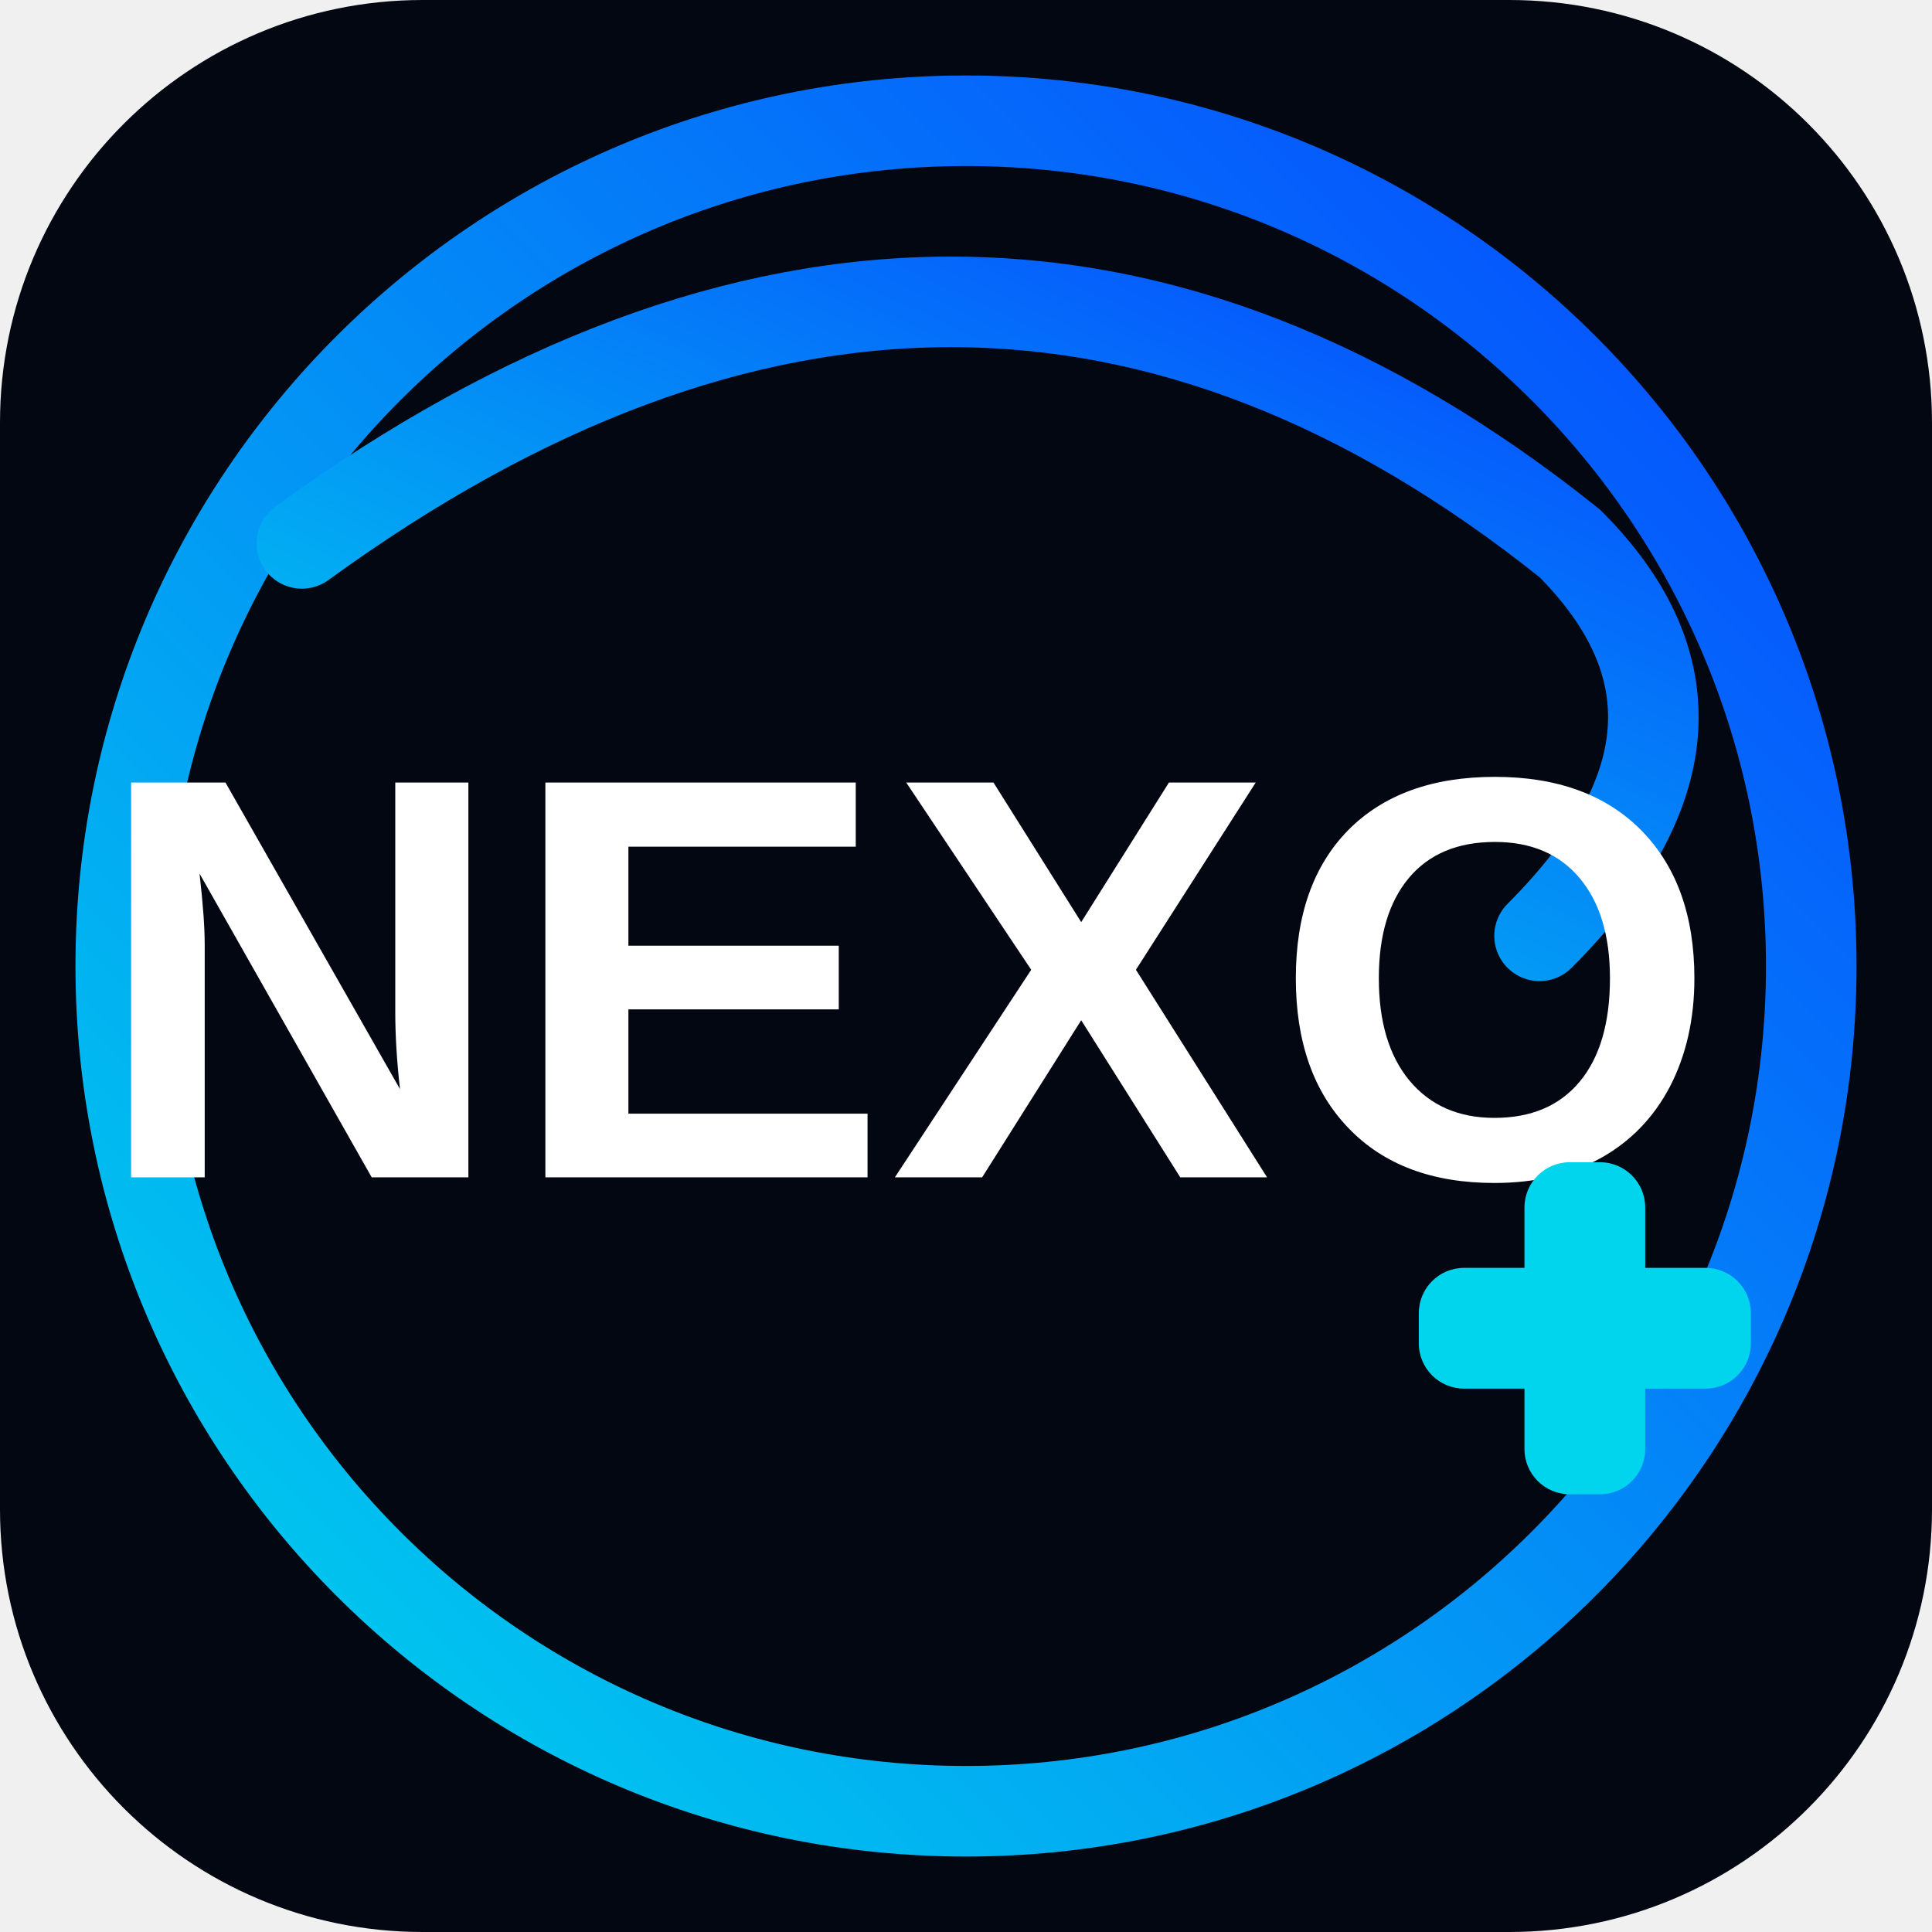
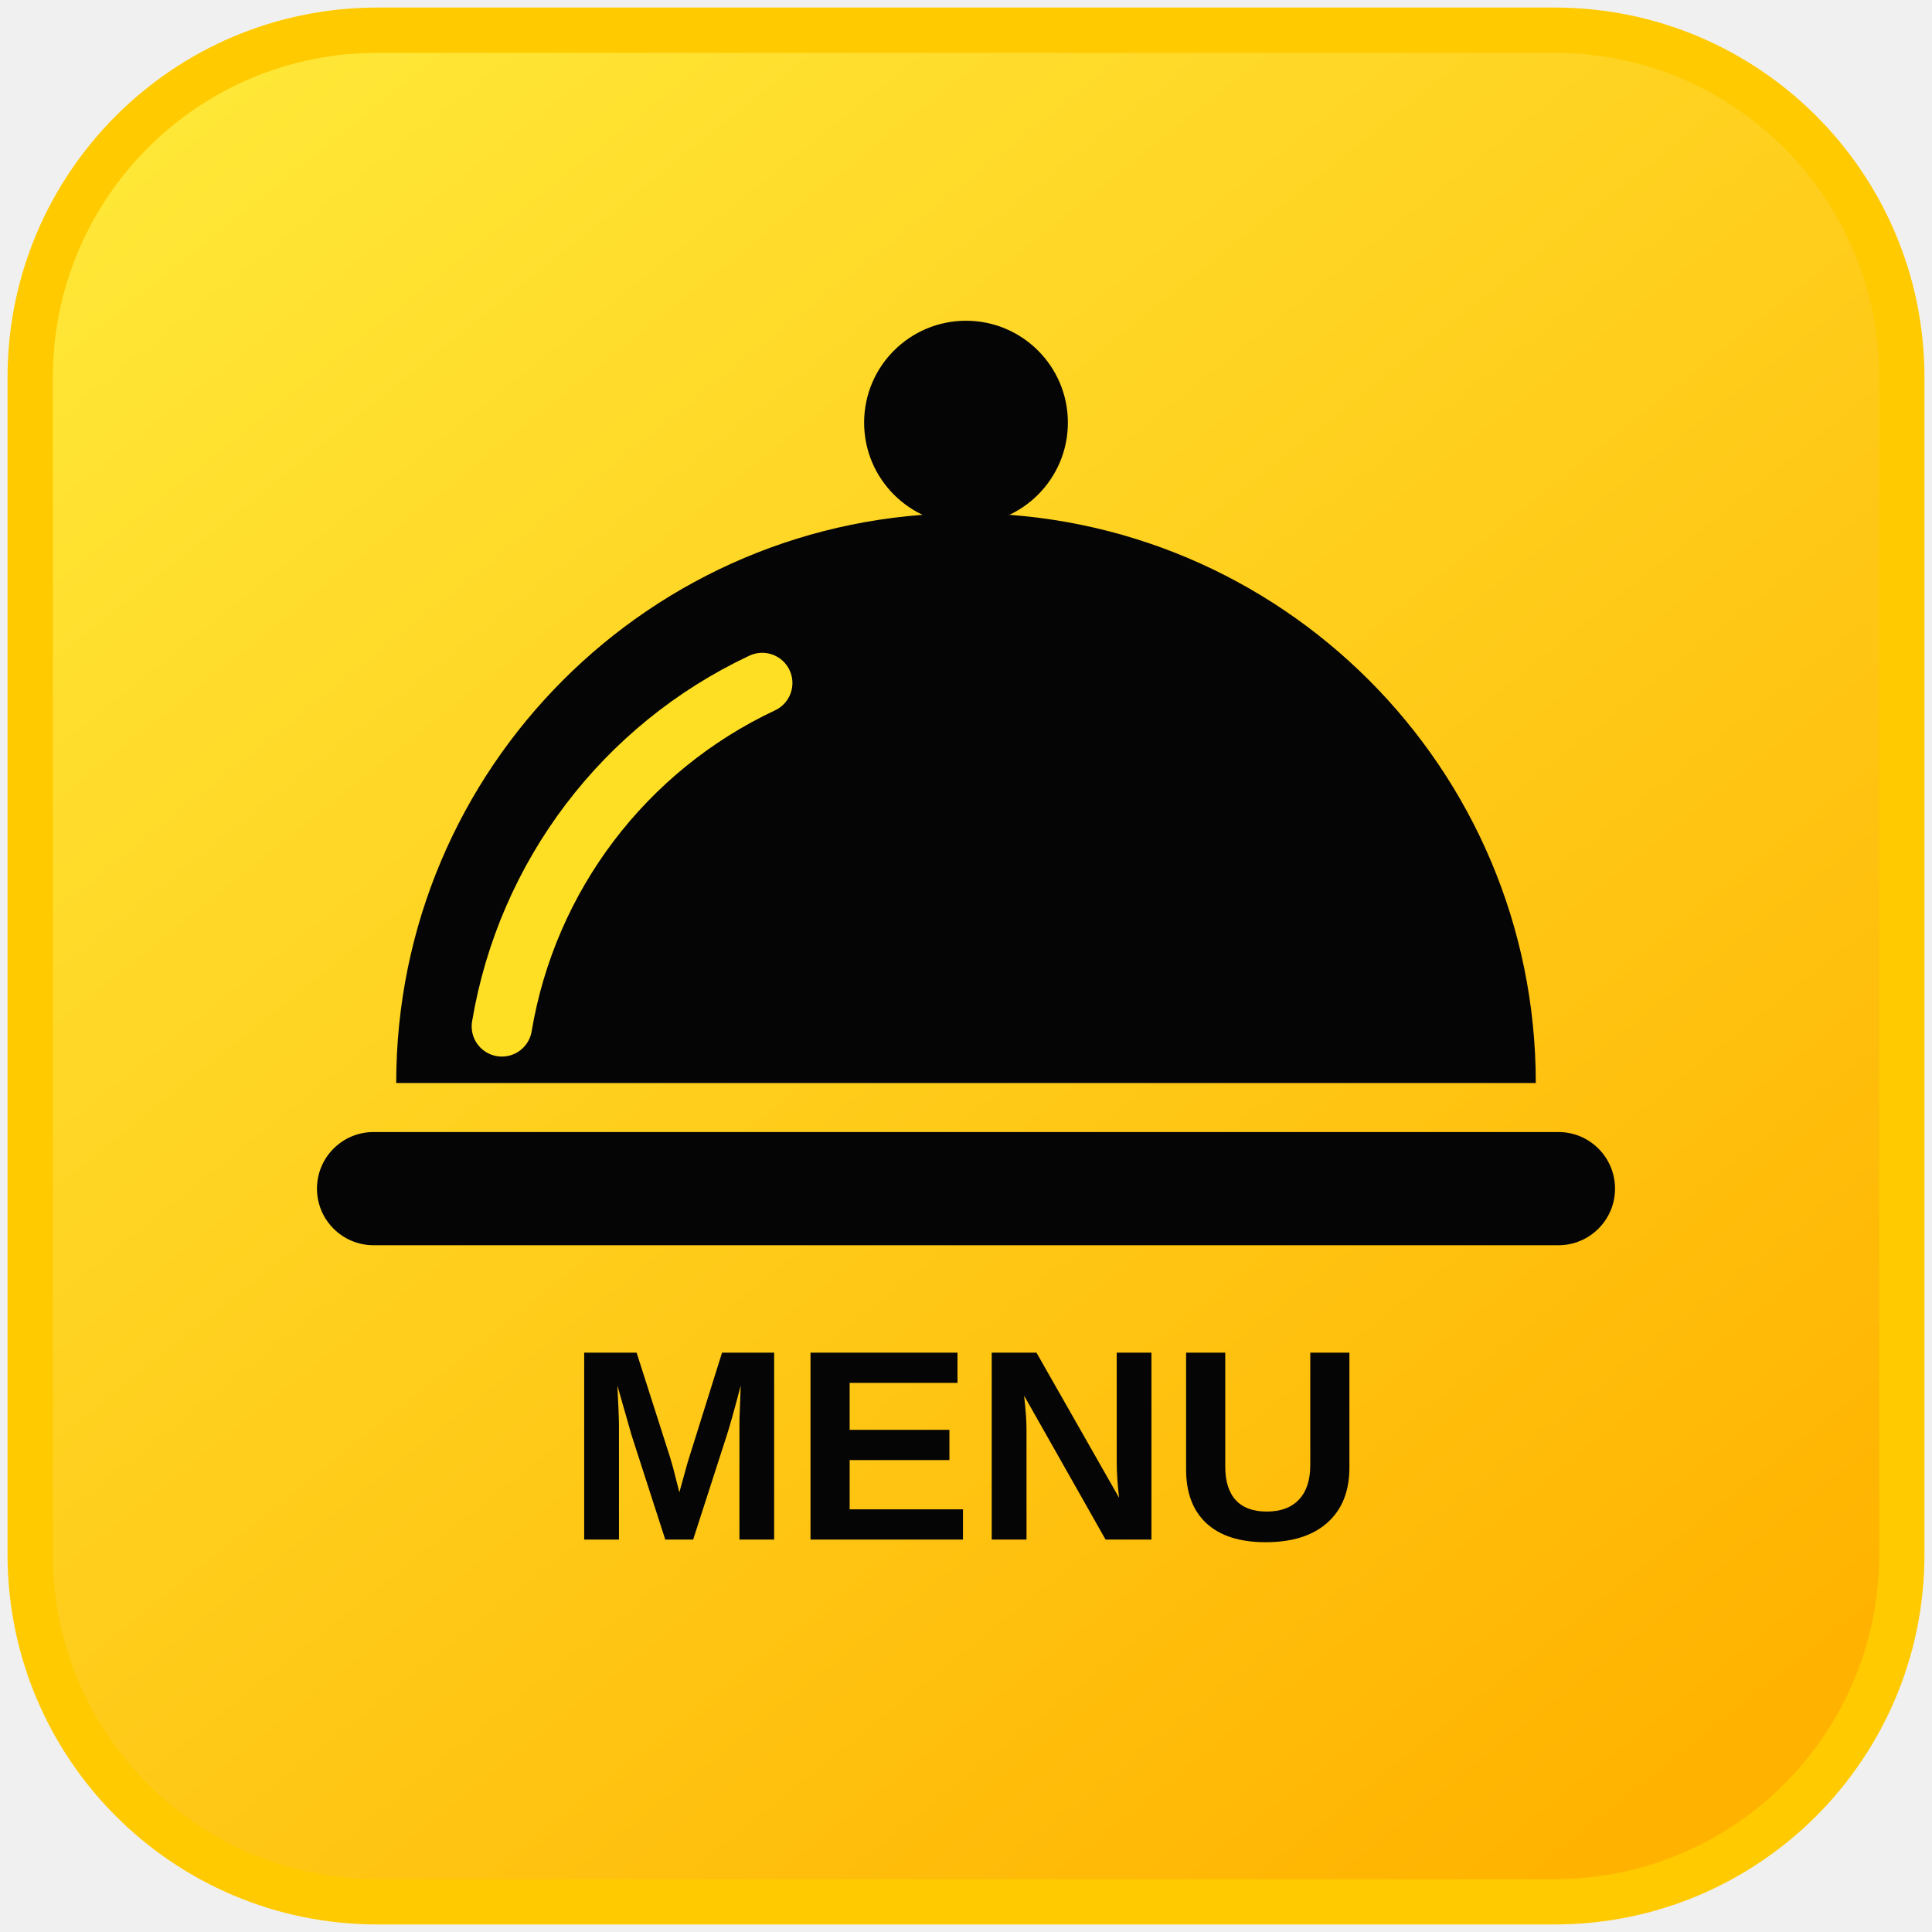
- <svg xmlns="http://www.w3.org/2000/svg" viewBox="0 0 64 64" width="64" height="64">
+ <svg xmlns="http://www.w3.org/2000/svg" viewBox="0 0 512 512" width="512" height="512">
  <defs>
-     <linearGradient id="nexo" x1="0" y1="1" x2="1" y2="0">
-       <stop stop-color="#00d5ed" />
-       <stop offset="1" stop-color="#0647ff" />
+     <linearGradient id="gold" x1="0" y1="0" x2="0.8" y2="1">
+       <stop stop-color="#ffeb3b" />
+       <stop offset="1" stop-color="#ffb300" />
    </linearGradient>
  </defs>
-   <rect width="64" height="64" rx="14" fill="#030712" />
-   <circle cx="32" cy="32" r="28" fill="none" stroke="url(#nexo)" stroke-width="3" />
-   <path d="M10 18 Q32 2 52 18 Q58 24 51 31" fill="none" stroke="url(#nexo)" stroke-width="3" stroke-linecap="round" />
-   <text x="30" y="39" font-family="Arial,sans-serif" font-size="19" font-weight="800" text-anchor="middle" fill="#fff">NEXO</text>
-   <rect x="47" y="42" width="11" height="4" rx="1.5" fill="#00d5ed" />
-   <rect x="50.5" y="38.5" width="4" height="11" rx="1.5" fill="#00d5ed" />
+   <rect x="8" y="8" width="496" height="496" rx="92" fill="url(#gold)" stroke="#ffca00" stroke-width="12" />
+   <circle cx="256" cy="112" r="27" fill="#050505" />
+   <path d="M105 287a151 151 0 0 1 302 0Z" fill="#050505" />
+   <path d="M133 272a123 123 0 0 1 69-91" fill="none" stroke="#ffdf24" stroke-width="16" stroke-linecap="round" />
+   <rect x="84" y="300" width="344" height="30" rx="15" fill="#050505" />
+   <text x="256" y="408" font-family="Arial,Helvetica,sans-serif" font-size="72" font-weight="900" text-anchor="middle" fill="#050505">MENU</text>
</svg>
